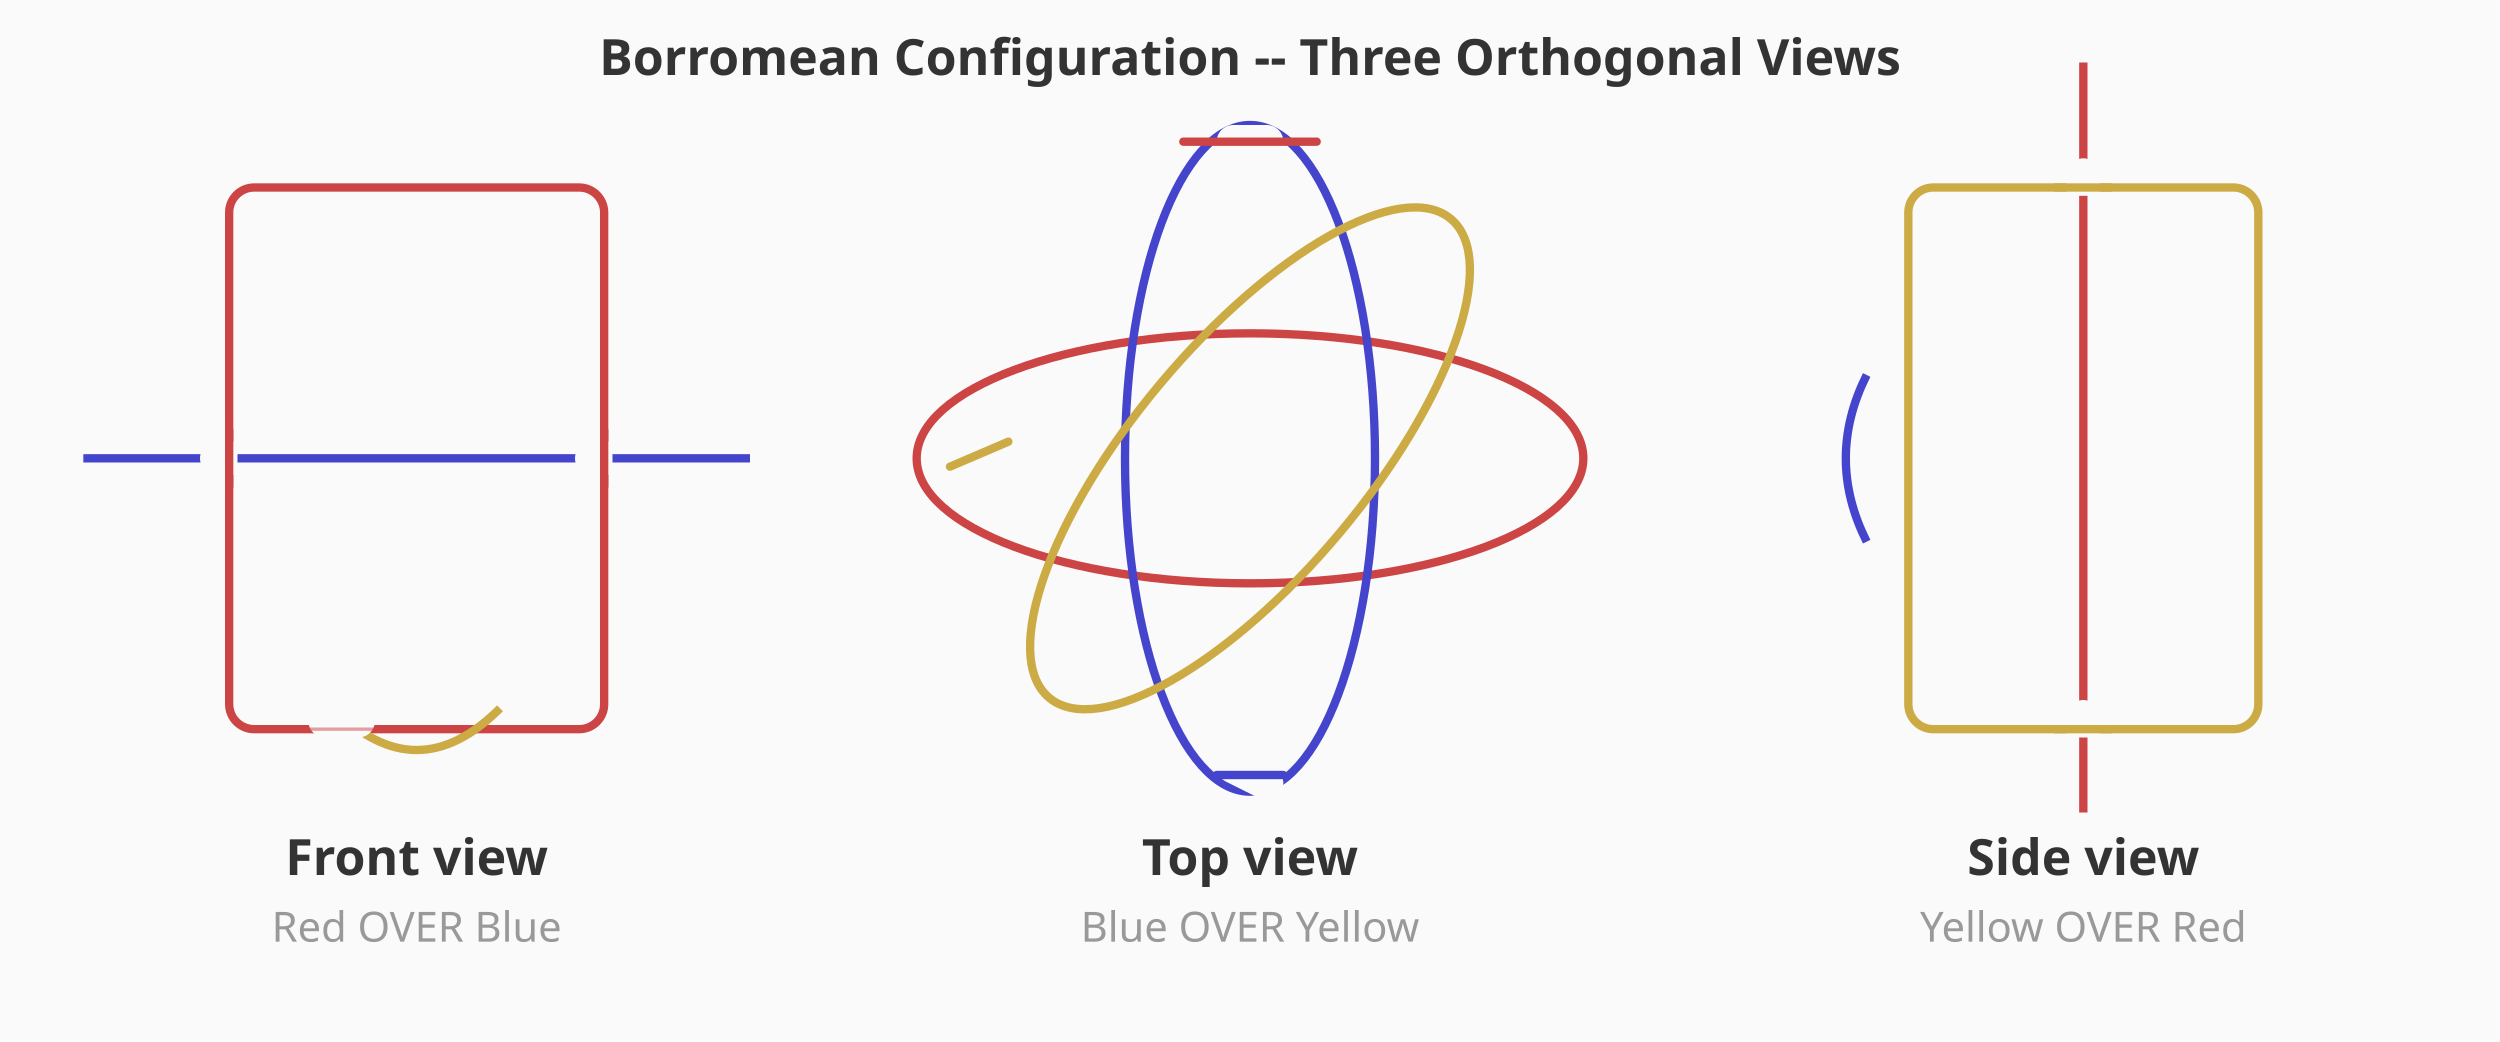
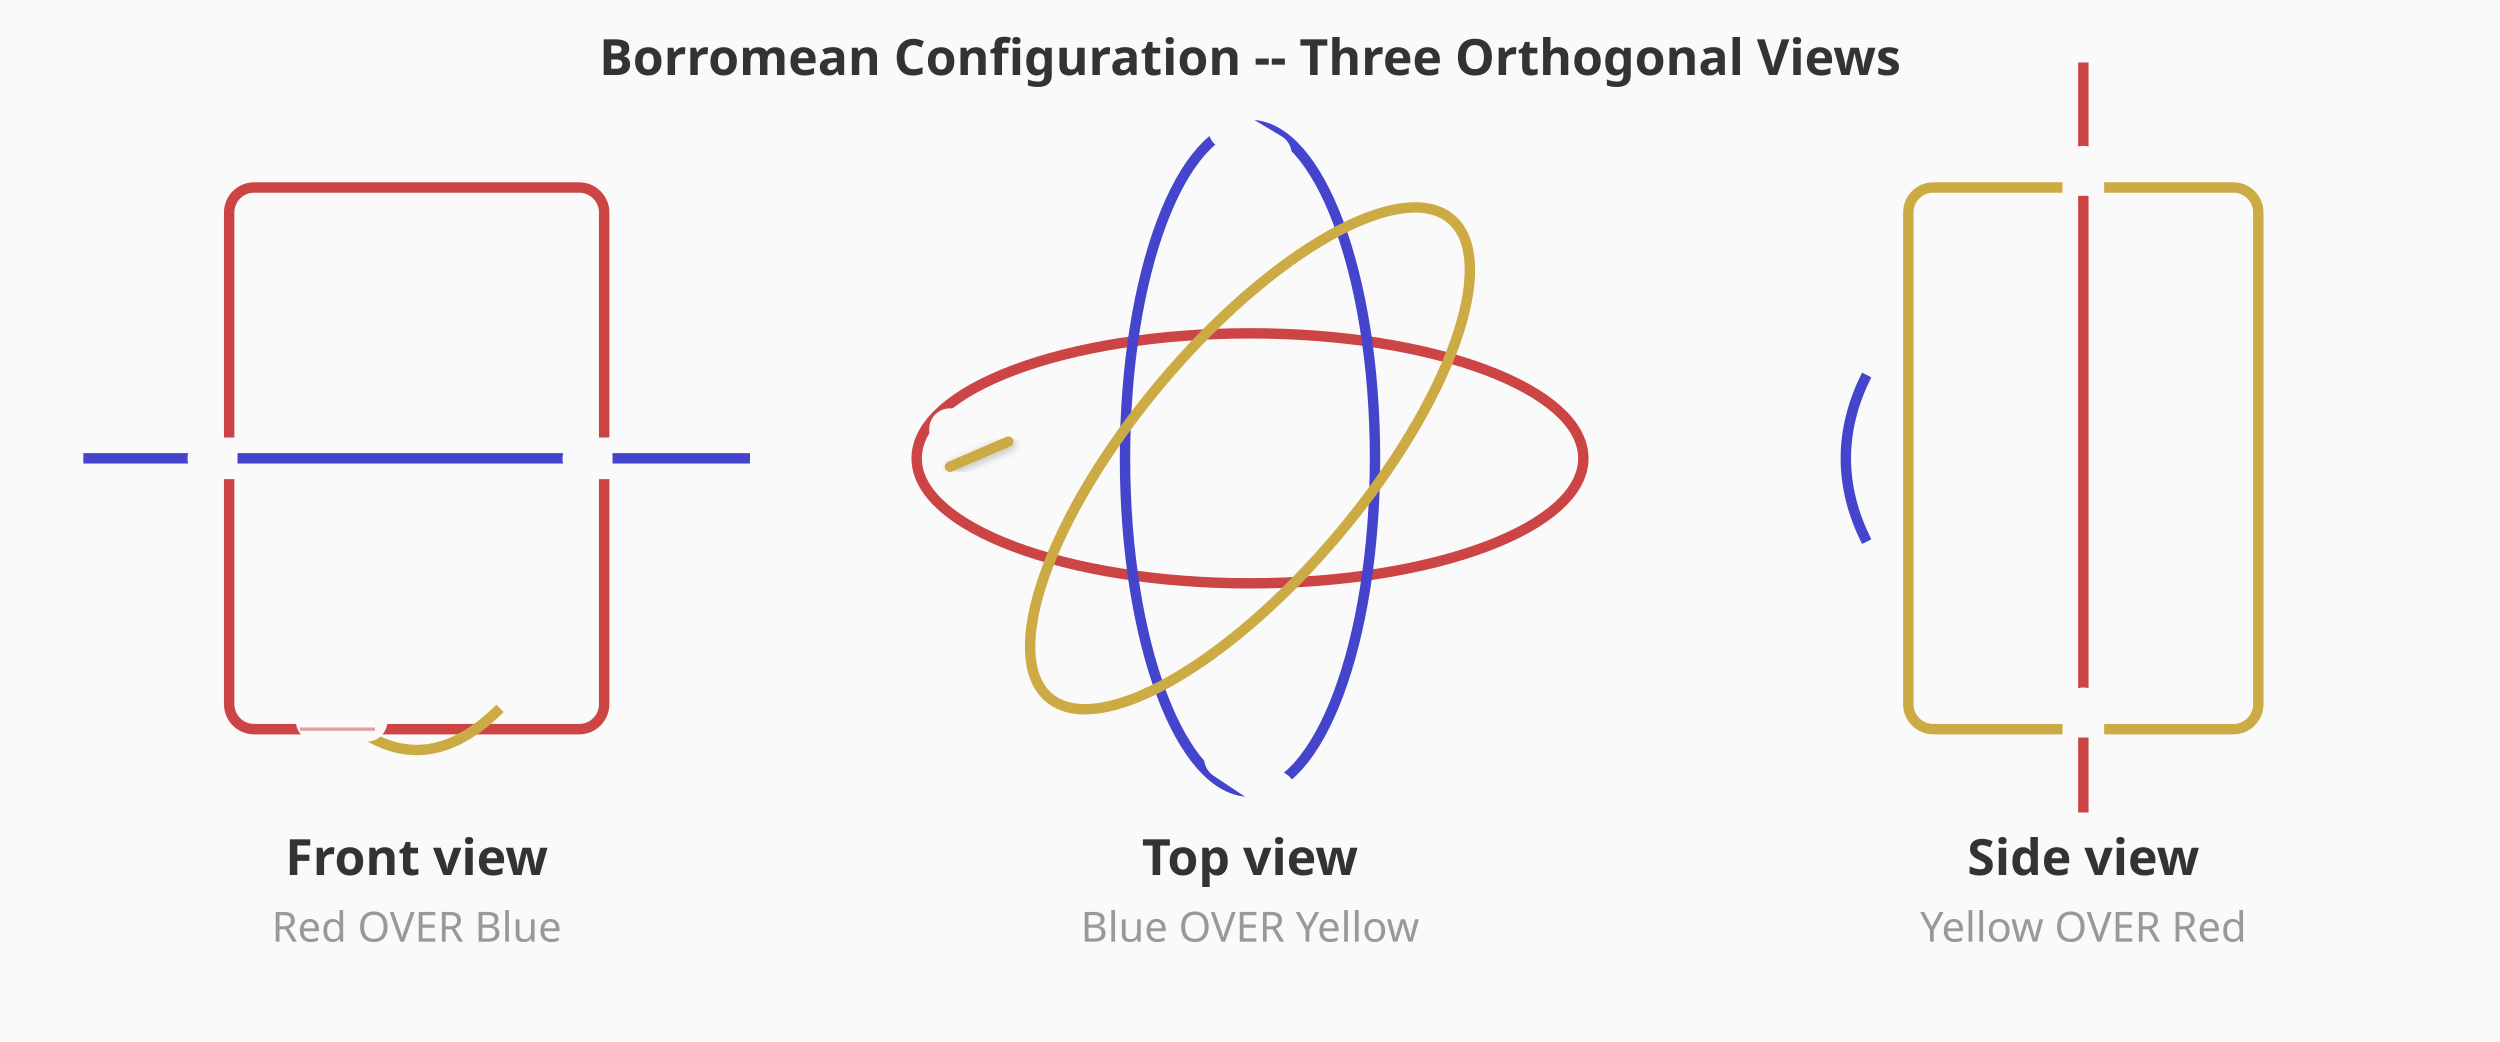
<svg xmlns="http://www.w3.org/2000/svg" viewBox="0 0 600 250">
  <rect width="600" height="250" fill="#fafafa" />
+   <defs>
+     <filter id="overStrandShadow" x="-20%" y="-20%" width="140%" height="140%">
+       <feDropShadow dx="0.5" dy="0.5" stdDeviation="1" flood-color="#000" flood-opacity="0.25" />
+     </filter>
+   </defs>
  <g id="front-view">
-     <rect x="55" y="45" width="90" height="130" rx="6" ry="6" fill="none" stroke="#c44" stroke-width="2" />
-     <line x1="20" y1="110" x2="53" y2="110" stroke="#44c" stroke-width="2" />
-     <line x1="52" y1="110" x2="58" y2="110" stroke="#fafafa" stroke-width="8" stroke-linecap="round" />
-     <line x1="55" y1="103" x2="55" y2="117" stroke="#c44" stroke-width="2" />
-     <line x1="57" y1="110" x2="143" y2="110" stroke="#44c" stroke-width="2" />
-     <line x1="142" y1="110" x2="148" y2="110" stroke="#fafafa" stroke-width="8" stroke-linecap="round" />
-     <line x1="145" y1="103" x2="145" y2="117" stroke="#c44" stroke-width="2" />
-     <line x1="147" y1="110" x2="180" y2="110" stroke="#44c" stroke-width="2" />
-     <path d="M80,170 Q100,190 120,170" fill="none" stroke="#ca4" stroke-width="2" />
-     <line x1="78" y1="173" x2="86" y2="173" stroke="#fafafa" stroke-width="8" stroke-linecap="round" />
+     <rect x="55" y="45" width="90" height="130" rx="6" ry="6" fill="none" stroke="#c44" stroke-width="2.5" />
+     <line x1="20" y1="110" x2="53" y2="110" stroke="#44c" stroke-width="2.5" />
+     <line x1="50" y1="110" x2="60" y2="110" stroke="#fafafa" stroke-width="10" stroke-linecap="round" />
+     <line x1="55" y1="103" x2="55" y2="117" stroke="#c44" stroke-width="2.5" filter="url(#overStrandShadow)" />
+     <line x1="57" y1="110" x2="143" y2="110" stroke="#44c" stroke-width="2.5" />
+     <line x1="140" y1="110" x2="150" y2="110" stroke="#fafafa" stroke-width="10" stroke-linecap="round" />
+     <line x1="145" y1="103" x2="145" y2="117" stroke="#c44" stroke-width="2.5" filter="url(#overStrandShadow)" />
+     <line x1="147" y1="110" x2="180" y2="110" stroke="#44c" stroke-width="2.5" />
+     <path d="M80,170 Q100,190 120,170" fill="none" stroke="#ca4" stroke-width="2.5" />
+     <line x1="76" y1="173" x2="88" y2="173" stroke="#fafafa" stroke-width="10" stroke-linecap="round" />
    <line x1="72" y1="175" x2="90" y2="175" stroke="#c44" stroke-width="0.8" opacity="0.5" />
    <text x="100" y="210" text-anchor="middle" font-family="system-ui, sans-serif" font-size="12" fill="#333" font-weight="bold">
      Front view
    </text>
    <text x="100" y="226" text-anchor="middle" font-family="system-ui, sans-serif" font-size="10" fill="#999">
      Red OVER Blue
    </text>
  </g>
  <g id="top-view">
-     <ellipse cx="300" cy="110" rx="80" ry="30" fill="none" stroke="#c44" stroke-width="2" />
-     <ellipse cx="300" cy="110" rx="30" ry="80" fill="none" stroke="#44c" stroke-width="2" />
-     <line x1="296" y1="34" x2="304" y2="34" stroke="#fafafa" stroke-width="8" stroke-linecap="round" />
-     <line x1="284" y1="34" x2="316" y2="34" stroke="#c44" stroke-width="2" stroke-linecap="round" />
-     <ellipse cx="300" cy="110" rx="75" ry="28" transform="rotate(-50,300,110)" fill="none" stroke="#ca4" stroke-width="2" />
-     <line x1="296" y1="184" x2="304" y2="188" stroke="#fafafa" stroke-width="8" stroke-linecap="round" />
-     <line x1="292" y1="186" x2="308" y2="186" stroke="#44c" stroke-width="2" stroke-linecap="round" />
-     <line x1="230" y1="104" x2="240" y2="116" stroke="#fafafa" stroke-width="8" stroke-linecap="round" />
-     <line x1="228" y1="112" x2="242" y2="106" stroke="#ca4" stroke-width="2" stroke-linecap="round" />
+     <ellipse cx="300" cy="110" rx="80" ry="30" fill="none" stroke="#c44" stroke-width="2.5" />
+     <ellipse cx="300" cy="110" rx="30" ry="80" fill="none" stroke="#44c" stroke-width="2.5" />
+     <line x1="295" y1="31" x2="305" y2="37" stroke="#fafafa" stroke-width="10" stroke-linecap="round" />
+     <line x1="284" y1="34" x2="316" y2="34" stroke="#c44" stroke-width="2.5" stroke-linecap="round" filter="url(#overStrandShadow)" />
+     <ellipse cx="300" cy="110" rx="75" ry="28" transform="rotate(-50,300,110)" fill="none" stroke="#ca4" stroke-width="2.5" />
+     <line x1="294" y1="182" x2="306" y2="190" stroke="#fafafa" stroke-width="10" stroke-linecap="round" />
+     <line x1="292" y1="186" x2="308" y2="186" stroke="#44c" stroke-width="2.5" stroke-linecap="round" filter="url(#overStrandShadow)" />
+     <line x1="228" y1="103" x2="242" y2="117" stroke="#fafafa" stroke-width="10" stroke-linecap="round" />
+     <line x1="228" y1="112" x2="242" y2="106" stroke="#ca4" stroke-width="2.5" stroke-linecap="round" filter="url(#overStrandShadow)" />
    <text x="300" y="210" text-anchor="middle" font-family="system-ui, sans-serif" font-size="12" fill="#333" font-weight="bold">
      Top view
    </text>
    <text x="300" y="226" text-anchor="middle" font-family="system-ui, sans-serif" font-size="10" fill="#999">
      Blue OVER Yellow
    </text>
  </g>
  <g id="side-view">
-     <rect x="458" y="45" width="84" height="130" rx="6" ry="6" fill="none" stroke="#ca4" stroke-width="2" />
-     <line x1="500" y1="15" x2="500" y2="43" stroke="#c44" stroke-width="2" />
-     <line x1="500" y1="42" x2="500" y2="48" stroke="#fafafa" stroke-width="8" stroke-linecap="round" />
-     <line x1="493" y1="45" x2="507" y2="45" stroke="#ca4" stroke-width="2" />
-     <line x1="500" y1="47" x2="500" y2="173" stroke="#c44" stroke-width="2" />
-     <line x1="500" y1="172" x2="500" y2="178" stroke="#fafafa" stroke-width="8" stroke-linecap="round" />
-     <line x1="493" y1="175" x2="507" y2="175" stroke="#ca4" stroke-width="2" />
-     <line x1="500" y1="177" x2="500" y2="195" stroke="#c44" stroke-width="2" />
-     <path d="M448,90 Q438,110 448,130" fill="none" stroke="#44c" stroke-width="2" />
+     <rect x="458" y="45" width="84" height="130" rx="6" ry="6" fill="none" stroke="#ca4" stroke-width="2.5" />
+     <line x1="500" y1="15" x2="500" y2="43" stroke="#c44" stroke-width="2.5" />
+     <line x1="500" y1="40" x2="500" y2="50" stroke="#fafafa" stroke-width="10" stroke-linecap="round" />
+     <line x1="493" y1="45" x2="507" y2="45" stroke="#ca4" stroke-width="2.5" filter="url(#overStrandShadow)" />
+     <line x1="500" y1="47" x2="500" y2="173" stroke="#c44" stroke-width="2.5" />
+     <line x1="500" y1="170" x2="500" y2="180" stroke="#fafafa" stroke-width="10" stroke-linecap="round" />
+     <line x1="493" y1="175" x2="507" y2="175" stroke="#ca4" stroke-width="2.5" filter="url(#overStrandShadow)" />
+     <line x1="500" y1="177" x2="500" y2="195" stroke="#c44" stroke-width="2.5" />
+     <path d="M448,90 Q438,110 448,130" fill="none" stroke="#44c" stroke-width="2.5" />
    <text x="500" y="210" text-anchor="middle" font-family="system-ui, sans-serif" font-size="12" fill="#333" font-weight="bold">
      Side view
    </text>
    <text x="500" y="226" text-anchor="middle" font-family="system-ui, sans-serif" font-size="10" fill="#999">
      Yellow OVER Red
    </text>
  </g>
  <text x="300" y="18" text-anchor="middle" font-family="system-ui, sans-serif" font-size="12" fill="#333" font-weight="bold">
    Borromean Configuration -- Three Orthogonal Views
  </text>
</svg>
